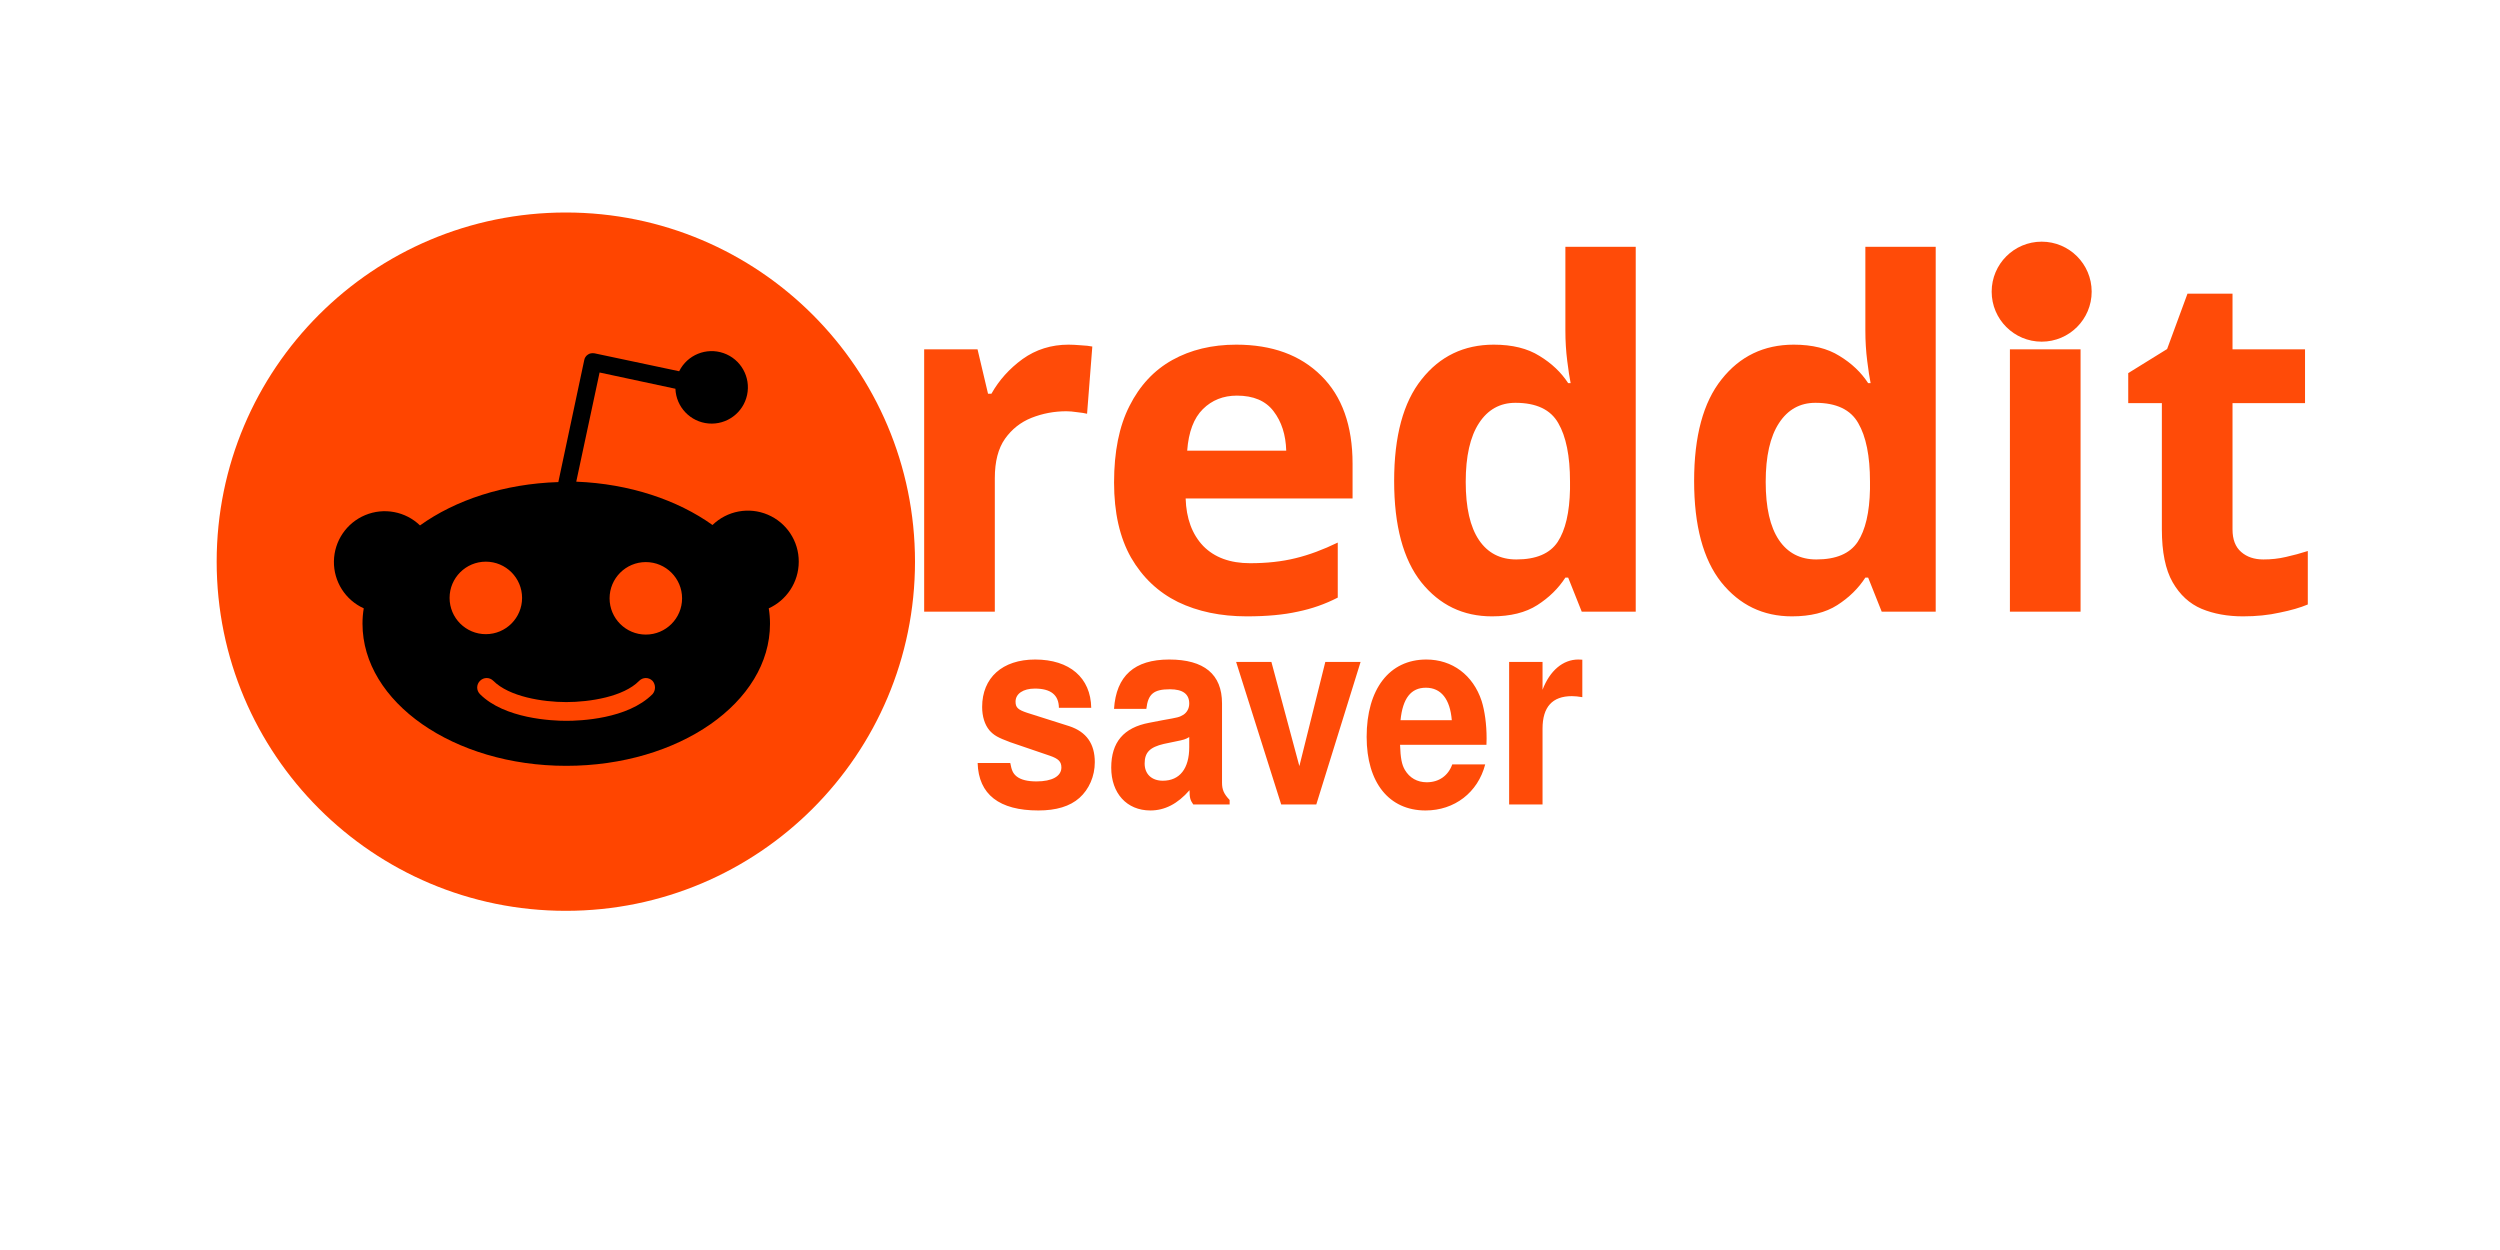
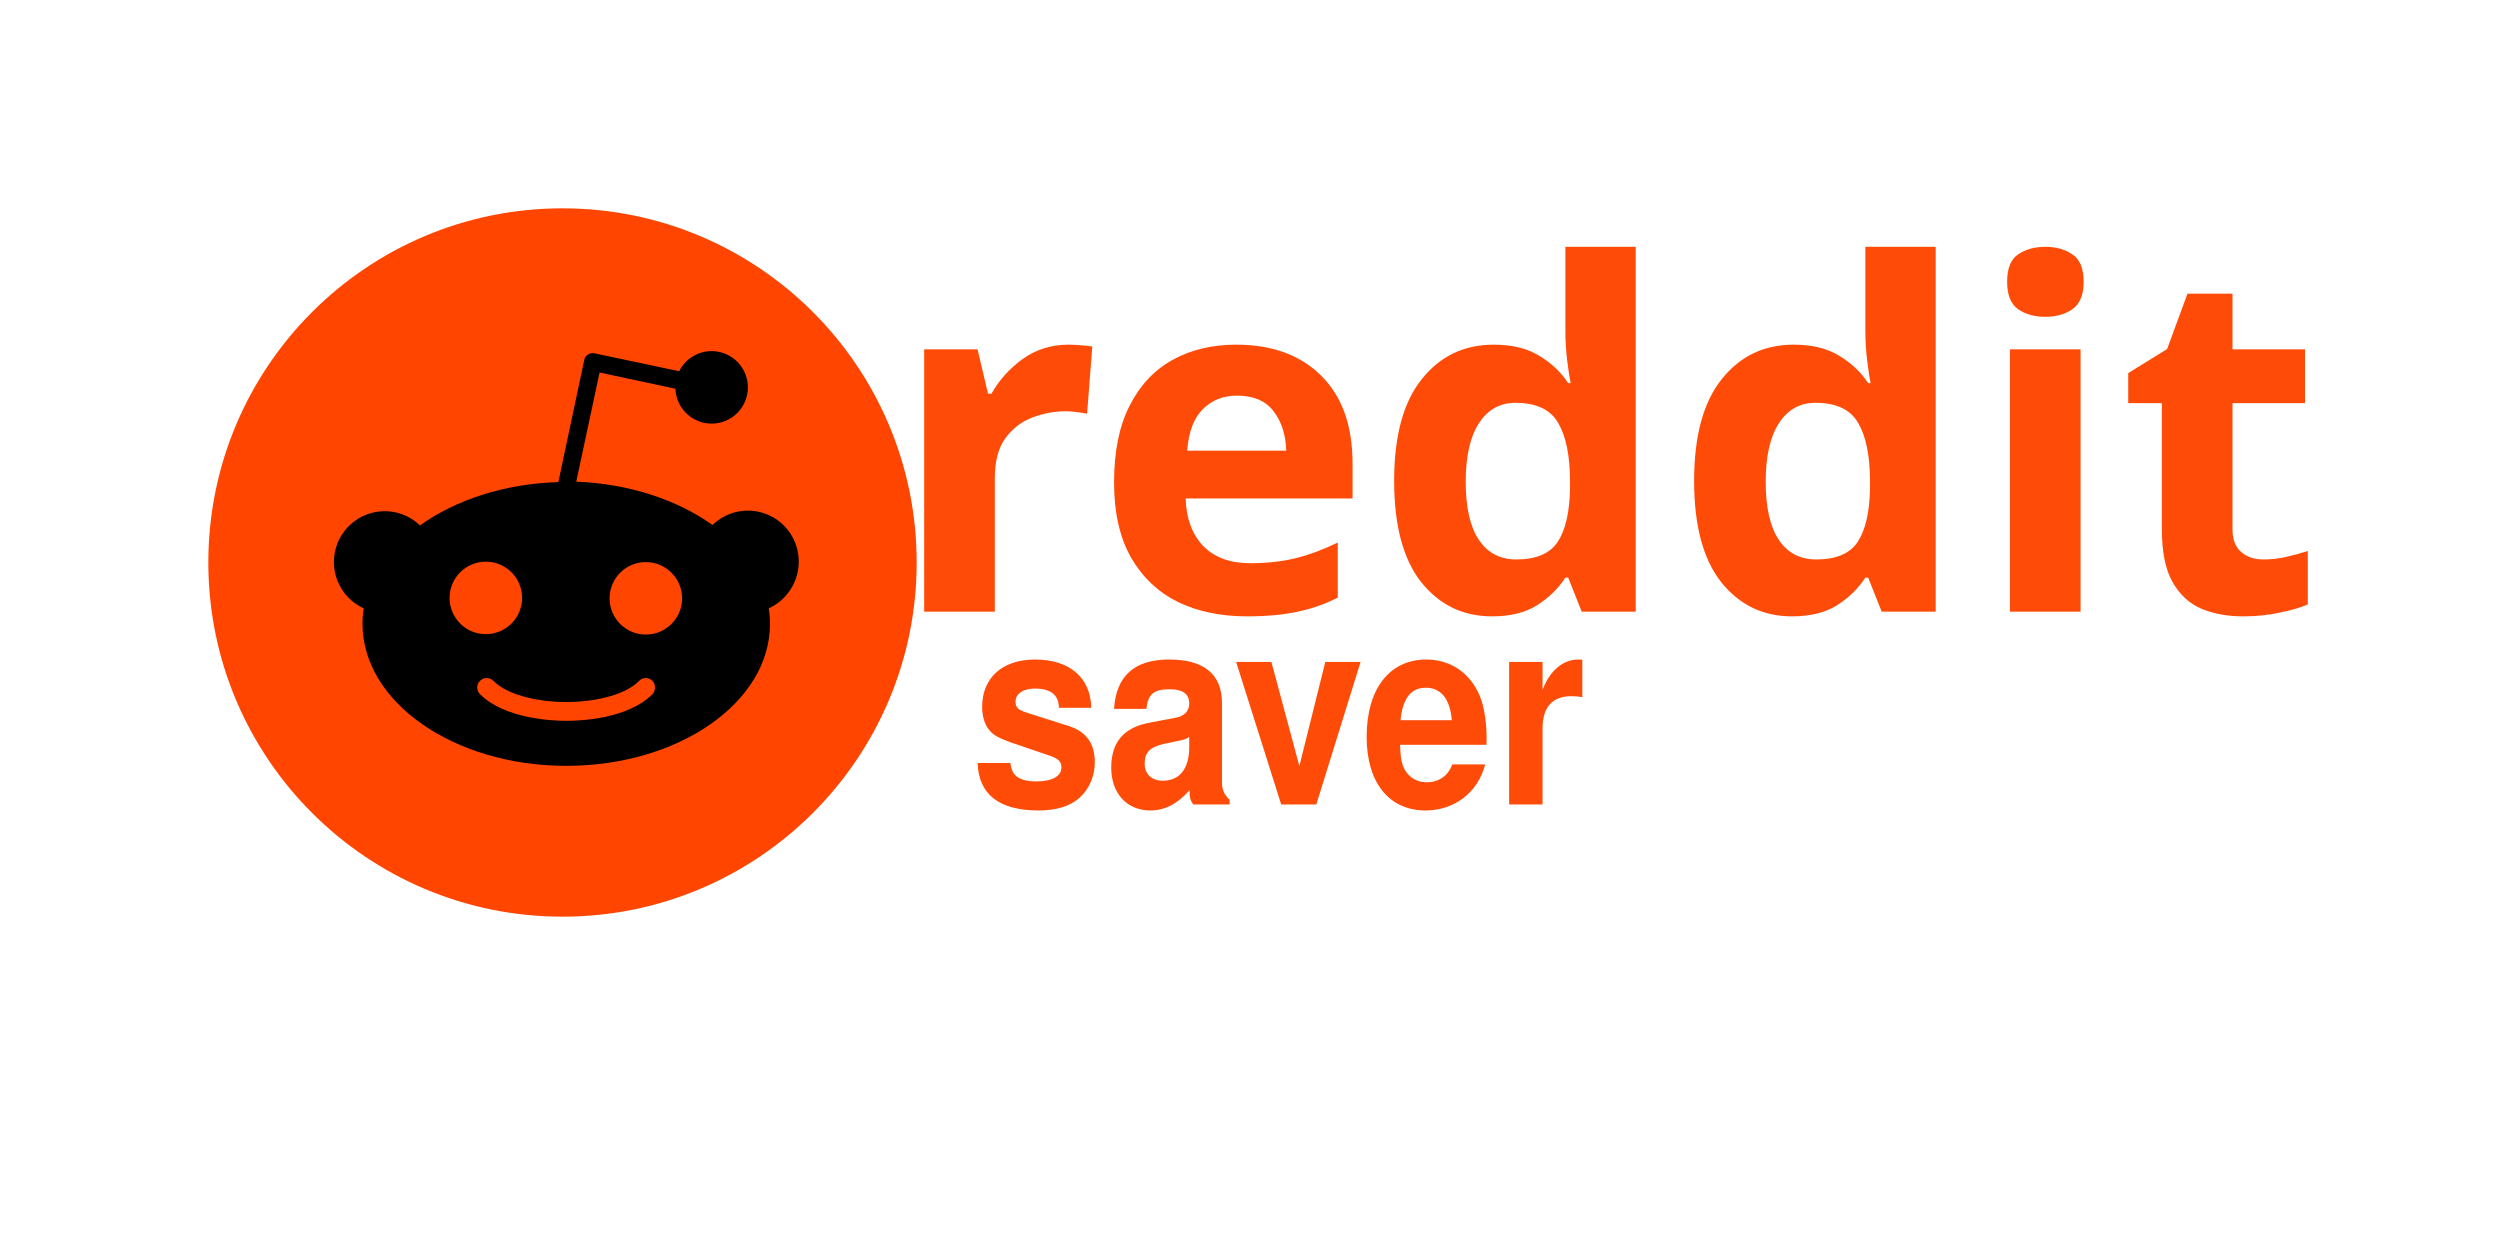
<svg xmlns="http://www.w3.org/2000/svg" width="600" height="300" version="1.1">
  <defs id="defs16">
    <clipPath id="clipPath20">
      <path d="m-2.71,851.32l612,0l0,-792l-612,0l0,792z" id="path22" />
    </clipPath>
  </defs>
  <style id="style2">.st0{fill:#ff4500}.st1{fill:#FF4B08}</style>
  <g class="layer">
    <g id="svg_8">
      <text fill="#FF4B08" font-family="Helvetica" font-size="24" font-weight="bold" id="svg_6" stroke-width="0" text-anchor="middle" transform="matrix(2.38671 0 0 2.64061 -170.436 -203.024)" x="200" xml:space="preserve" y="150">saver</text>
      <text fill="#FF4B08" font-family="Sans-serif" font-size="24" font-weight="bold" id="svg_7" stroke-width="0" text-anchor="middle" transform="matrix(4.73915 0 0 4.80237 -531.8 -477.508)" x="193.5" xml:space="preserve" y="130">reddit</text>
-       <circle class="st1" cx="490" cy="70" id="circle4" r="12">reddit</circle>
    </g>
    <g id="svg_9">
-       <circle class="st0" cx="135.8" cy="134.8" fill="black" id="circle8" r="83.8" />
+       <circle class="st0" cx="135" cy="135" fill="black" id="circle8" r="85" />
      <path d="m191.7,134.8a12.2,12.2 0 0 0 -20.7,-8.8c-8.4,-6 -19.9,-9.9 -32.7,-10.4l5.6,-26.2l18.2,3.9a8.7,8.7 0 1 0 0.9,-4.2l-20.3,-4.3c-0.6,-0.1 -1.2,0 -1.6,0.3a2,2 0 0 0 -0.9,1.4l-6.2,29.2c-13,0.4 -24.7,4.3 -33.2,10.4a12.2,12.2 0 1 0 -13.5,19.9c-0.2,1.2 -0.3,2.4 -0.3,3.7c0,18.8 21.9,34.1 48.9,34.1s48.9,-15.2 48.9,-34.1a23,23 0 0 0 -0.3,-3.7c4.2,-1.9 7.2,-6.2 7.2,-11.2zm-83.8,8.7a8.7,8.7 0 1 1 17.4,0a8.7,8.7 0 0 1 -17.4,0zm48.7,23.1c-6,6 -17.4,6.4 -20.7,6.4c-3.4,0 -14.8,-0.5 -20.7,-6.4c-0.9,-0.9 -0.9,-2.3 0,-3.2c0.9,-0.9 2.3,-0.9 3.2,0c3.8,3.8 11.8,5.1 17.5,5.1c5.7,0 13.8,-1.3 17.5,-5.1c0.9,-0.9 2.3,-0.9 3.2,0c0.8,0.9 0.8,2.3 0,3.2zm-1.6,-14.3a8.7,8.7 0 1 1 0,-17.4a8.7,8.7 0 0 1 0,17.4z" fill="#000" id="path10" />
    </g>
  </g>
</svg>
